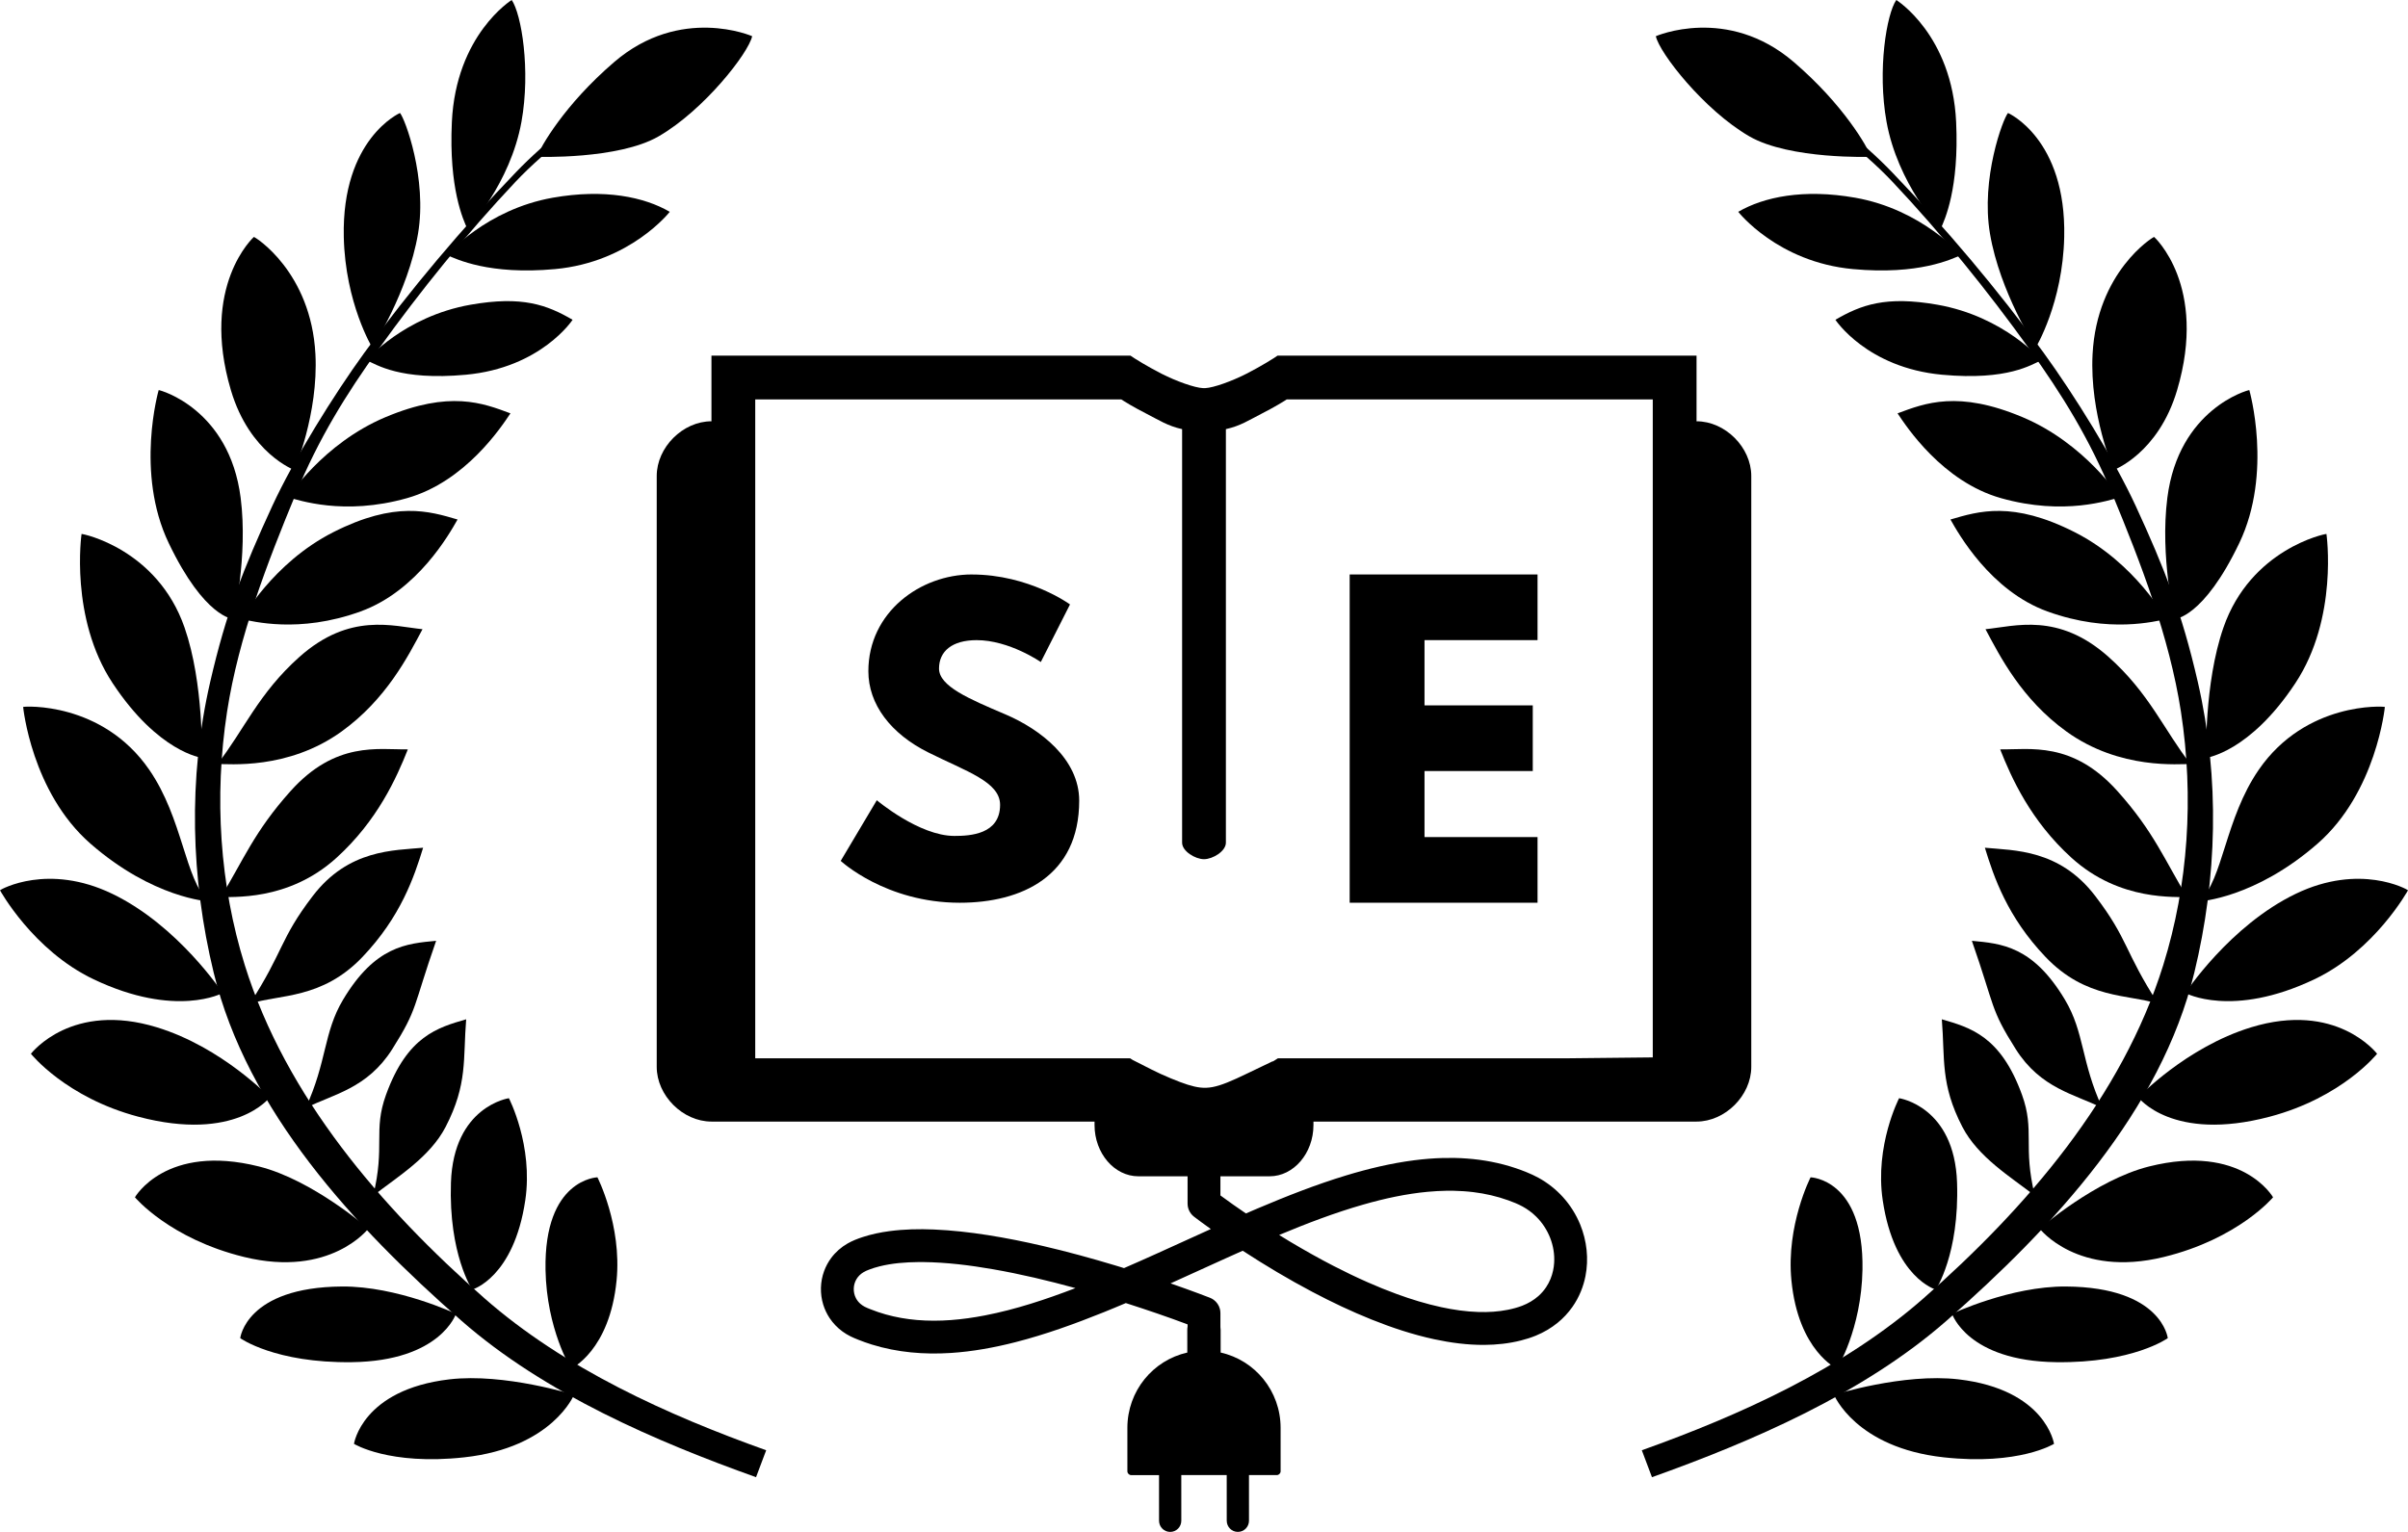
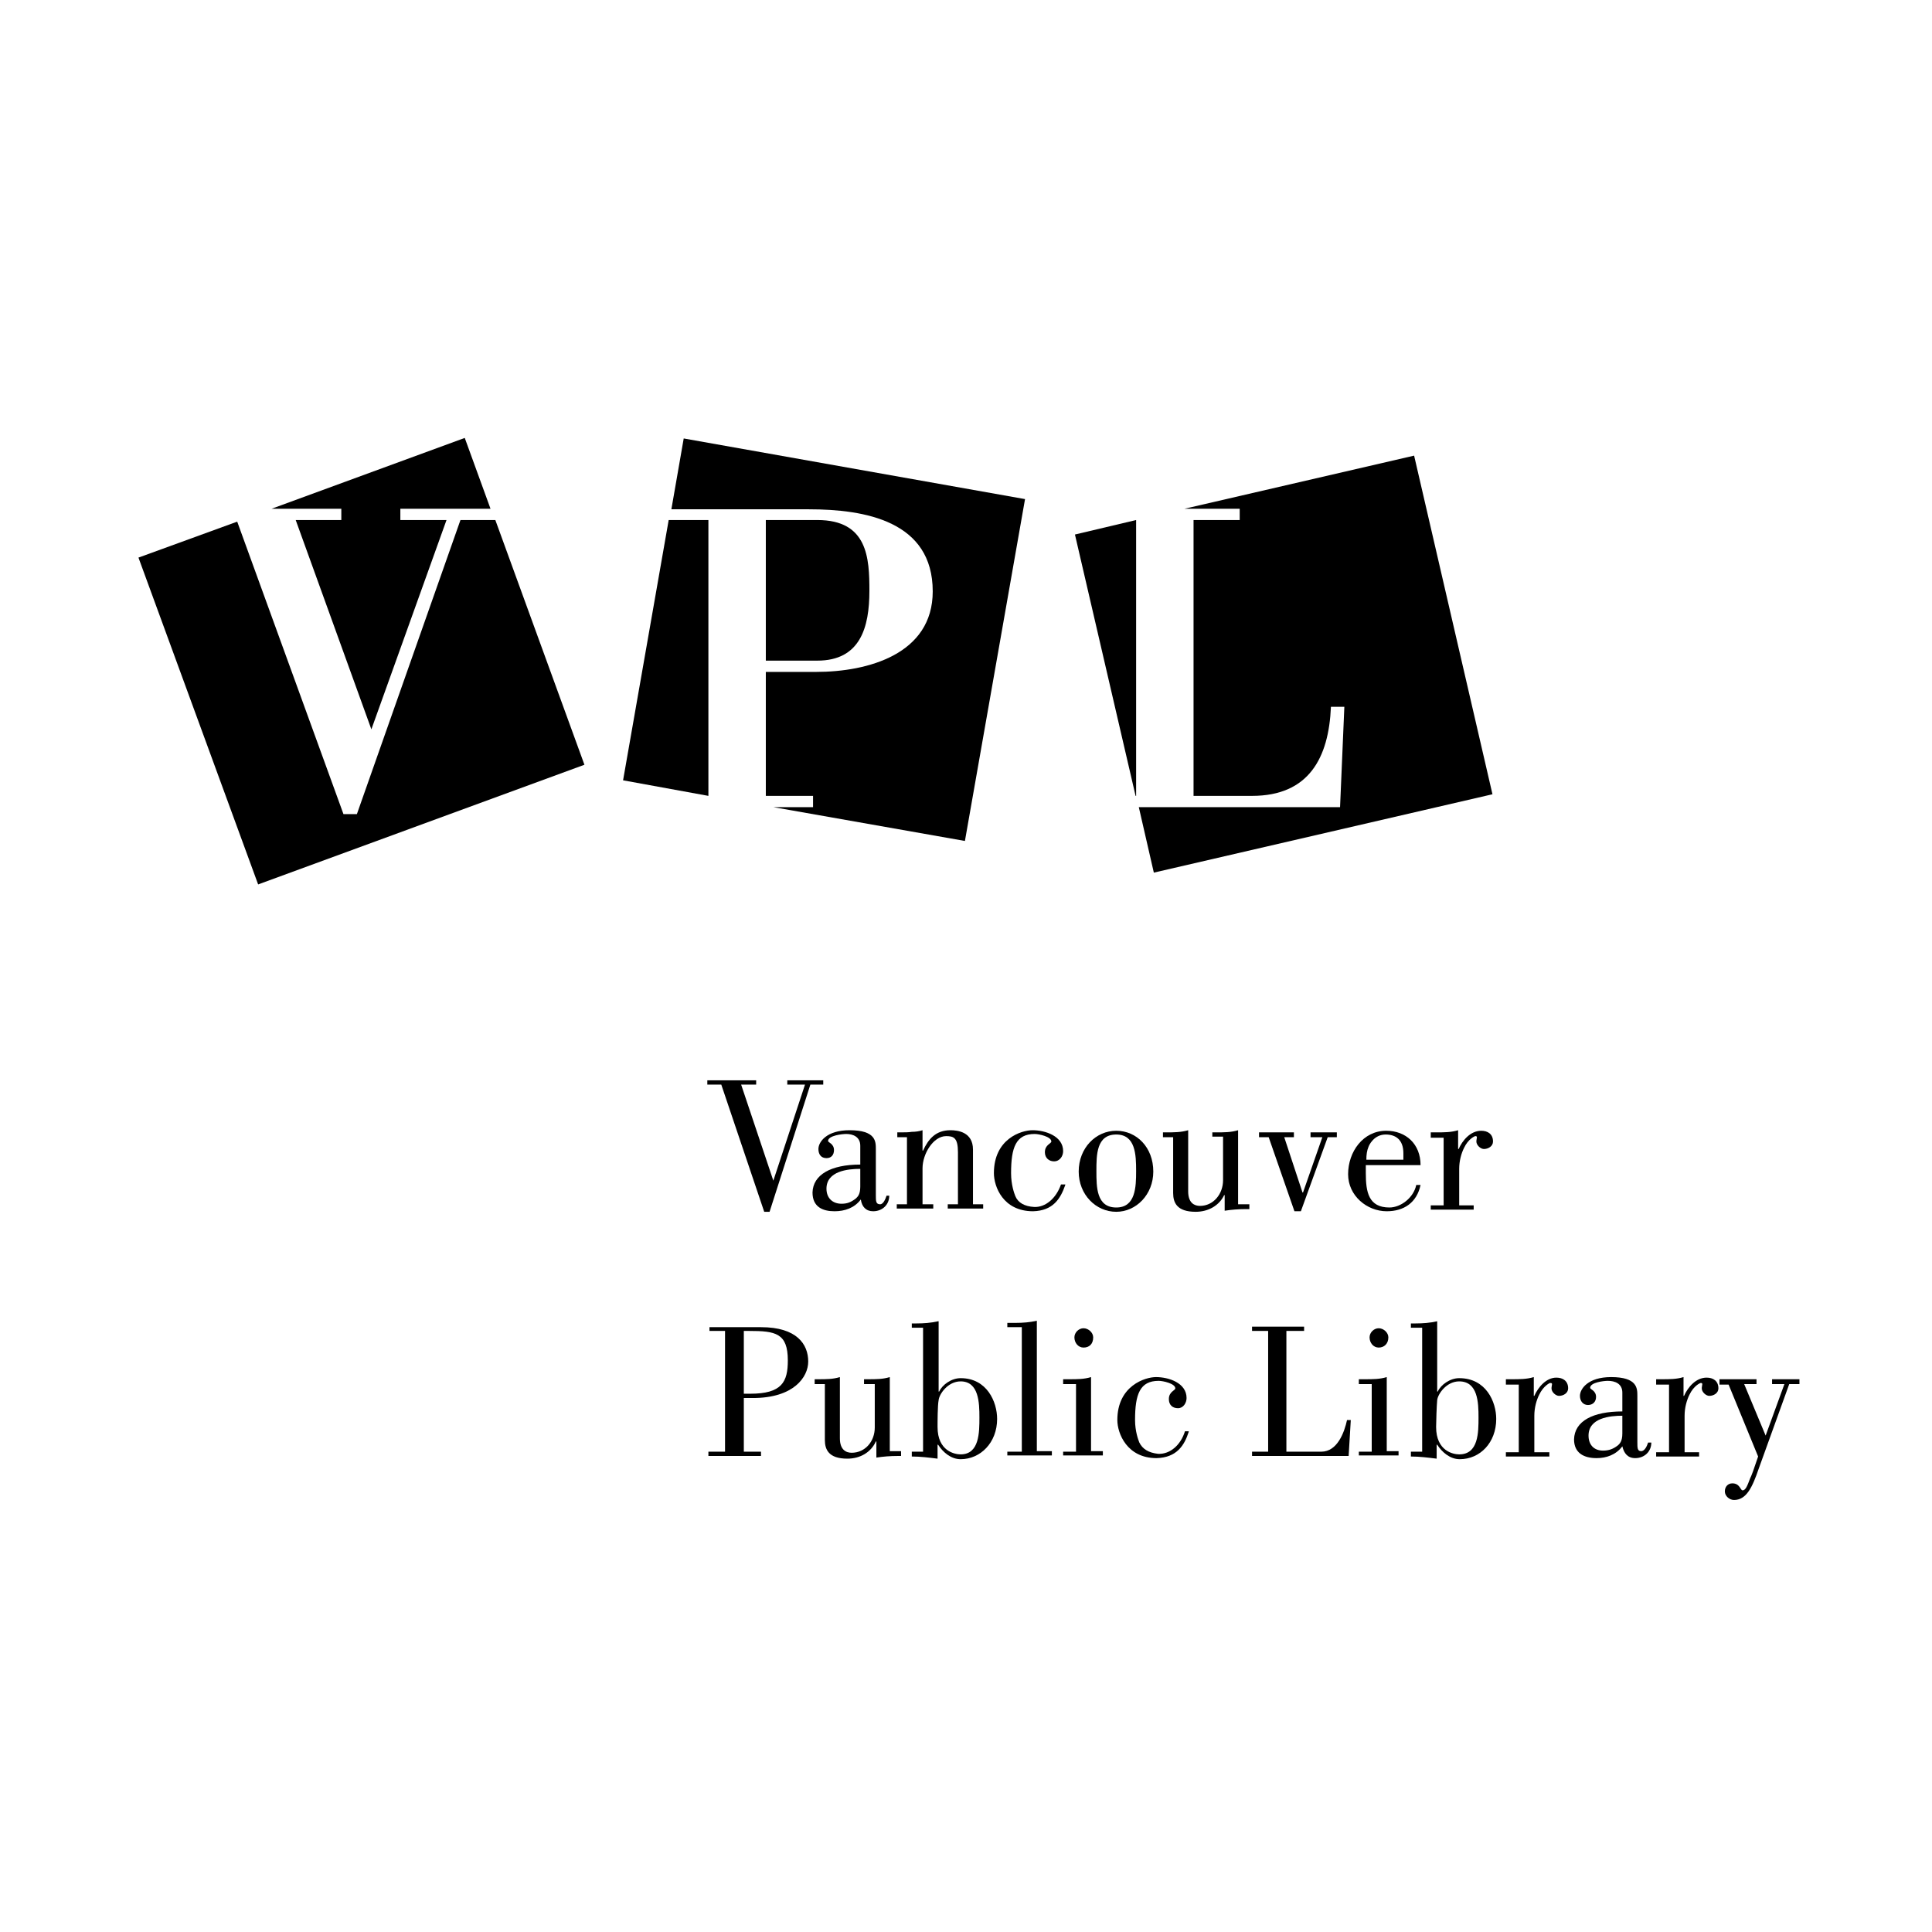
- <svg xmlns="http://www.w3.org/2000/svg" height="140" version="1.1" width="220">
-   <g>
-     <path d="m 167.558,127.47 c 0,0 6.342,-2.004 11.375,-1.413 7.99,0.937 8.727,5.894 8.727,5.894 0,0 -3.205,1.989 -10.081,1.233 -8.054,-0.885 -10.021,-5.713 -10.021,-5.713 Z" />
-     <path d="m 178.343,120.068 c 0,0 5.345,-2.533 10.412,-2.496 8.773,0.065 9.298,4.721 9.298,4.721 0,0 -3.175,2.289 -10.201,2.195 -8.102,-0.109 -9.509,-4.42 -9.509,-4.42 Z" />
-     <path d="m 186.347,112.283 c 0,0 5.082,-4.451 9.997,-5.681 8.51,-2.131 11.328,2.817 11.328,2.817 0,0 -3.163,3.792 -9.989,5.458 -7.871,1.921 -11.336,-2.594 -11.336,-2.594 Z" />
-     <path d="m 195.362,100.292 c 0,0 4.346,-4.578 10.295,-6.404 7.764,-2.384 11.413,2.296 11.52,2.413 0,0 -3.181,4.001 -9.819,5.755 -8.903,2.353 -11.996,-1.764 -11.996,-1.764 Z" />
-     <path d="m 199.66,90.749 c 0,0 4.048,-6.159 10.085,-9.066 5.865,-2.825 10.149,-0.419 10.256,-0.324 0,0 -3.013,5.501 -8.555,8.138 -7.53,3.582 -11.786,1.253 -11.786,1.253 Z" />
-     <path d="m 200.957,82.375 c 2.16,-2.031 2.321,-7.55 5.409,-12.03 4.308,-6.249 11.413,-5.796 11.52,-5.737 0,0 -0.761,7.785 -6.148,12.491 -5.725,5.001 -10.781,5.277 -10.781,5.277 Z" />
-     <path d="m 201.564,69.252 c 0,0 -0.21,-6.767 1.576,-11.905 2.491,-7.168 9.292,-8.576 9.41,-8.547 0,0 1.103,7.665 -2.839,13.632 -4.189,6.341 -8.147,6.821 -8.147,6.821 Z" />
-     <path d="m 198.682,56.571 c 0,0 -1.356,-5.681 -0.669,-11.077 1.036,-8.133 7.369,-9.854 7.49,-9.843 0,0 2.171,7.533 -0.918,13.982 -3.282,6.854 -5.903,6.938 -5.903,6.938 Z" />
-     <path d="m 193.104,42.954 c 0,0 -2.206,-5.139 -1.923,-10.571 0.392,-7.539 5.505,-10.724 5.626,-10.728 0,0 4.929,4.441 2.098,14.001 -1.717,5.799 -5.801,7.298 -5.801,7.298 Z" />
-     <path d="m 185.993,31.76 c 0,0 -3.278,-5.045 -4.185,-10.409 -0.851,-5.035 1.193,-10.521 1.649,-11.025 0,0 5.333,2.342 5.134,11.332 -0.134,6.046 -2.599,10.103 -2.599,10.103 Z" />
-     <path d="m 177.281,20.957 c 0,0 -3.908,-4.159 -4.926,-9.845 -0.844,-4.713 0.006,-9.834 0.895,-11.112 0,0 5.098,3.165 5.468,11.169 0.28,6.041 -1.032,8.916 -1.437,9.788 Z" />
-     <path d="m 179.168,23.311 c 0,0 -3.563,-4.168 -9.684,-5.245 -4.719,-0.83 -8.346,-0.064 -10.675,1.292 0,0 3.593,4.6 10.48,5.234 6.026,0.555 8.995,-0.907 9.88,-1.282 Z" />
-     <path d="m 186.515,32.922 c 0,0 -3.392,-3.998 -9.514,-5.075 -4.719,-0.83 -6.985,0.022 -9.314,1.378 0,0 2.87,4.388 9.756,5.022 6.026,0.555 8.186,-0.949 9.071,-1.324 Z" />
-     <path d="m 193.677,45.458 c 0,0 -3.169,-4.927 -8.899,-7.336 -5.872,-2.468 -8.887,-1.289 -11.413,-0.347 0.805,1.207 4.101,6.239 9.445,7.749 5.823,1.646 9.931,0.153 10.867,-0.067 Z" />
-     <path d="m 197.907,56.592 c 0,0 -2.808,-5.141 -8.351,-7.953 -5.68,-2.881 -8.772,-1.921 -11.359,-1.162 0.717,1.262 3.644,6.516 8.866,8.405 5.691,2.058 9.894,0.863 10.844,0.71 Z" />
-     <path d="m 200.131,69.825 c -2.43,-3.113 -3.751,-6.461 -7.49,-9.792 -4.606,-4.104 -8.559,-2.796 -11.242,-2.531 1.321,2.479 3.303,6.399 7.401,9.354 4.908,3.538 10.37,2.942 11.331,2.969 Z" />
-     <path d="m 199.845,82.016 c -2.066,-3.365 -3.047,-5.989 -6.389,-9.717 -4.118,-4.593 -8.022,-3.778 -10.717,-3.814 1.035,2.611 2.779,6.516 6.52,9.91 4.481,4.065 9.635,3.488 10.587,3.622 Z" />
-     <path d="m 197.182,91.738 c -3.109,-4.796 -2.716,-5.881 -5.759,-9.858 -3.268,-4.271 -7.395,-4.153 -10.079,-4.406 0.822,2.685 2.05,6.318 5.534,9.975 3.715,3.9 7.579,3.398 10.304,4.289 Z" />
-     <path d="m 192.076,101.263 c -1.96,-4.243 -1.621,-6.893 -3.418,-9.9 -2.939,-4.919 -5.821,-5.132 -8.504,-5.384 2.141,6.129 1.645,6.157 4.002,9.89 2.293,3.632 5.409,4.121 7.921,5.395 Z" />
-     <path d="m 185.909,109.274 c -1.117,-4.538 0.017,-5.927 -1.175,-9.221 -1.95,-5.388 -4.738,-6.144 -7.325,-6.901 0.297,3.617 -0.152,5.912 1.877,9.832 1.433,2.768 4.398,4.563 6.623,6.29 Z" />
-     <path d="m 173.506,100.364 c 0,0 -2.24,4.322 -1.496,9.33 1.054,7.097 4.849,8.16 4.849,8.16 0,0 2.162,-3.226 1.942,-9.77 -0.235,-6.991 -5.295,-7.72 -5.295,-7.72 Z" />
-     <path d="m 165.418,107.593 c 0,0 -2.242,4.376 -1.751,9.415 0.629,6.459 4.168,8.075 4.168,8.075 0,0 2.23,-3.606 2.325,-9.047 0.145,-8.309 -4.742,-8.443 -4.742,-8.443 Z" />
-     <path d="m 163.631,8.252 c 3.08,2.067 6.484,4.627 9.228,7.483 4.868,5.066 9.696,10.778 13.845,16.492 2.803,3.861 6.44,9.719 8.427,14.028 2.644,5.735 4.21,9.752 5.662,16.053 2.044,8.876 1.763,17.986 -0.314,26.574 -3.055,12.635 -12.832,23.206 -22.603,31.787 -7.643,6.713 -17.92,11.104 -26.949,14.33 L 150,132.538 c 8.948,-3.196 18.43,-7.463 25.756,-13.904 9.423,-8.285 18.125,-18.39 21.882,-30.433 2.286,-7.33 2.817,-15.373 1.617,-23.161 -1.051,-6.823 -3.693,-13.66 -6.268,-19.877 -2.116,-5.111 -4.584,-9.092 -7.593,-13.285 -3.816,-5.317 -8.009,-10.502 -12.467,-15.236 -2.885,-3.065 -6.744,-5.831 -9.844,-7.911 Z" />
-     <path d="m 170.962,14.332 c 0,0 -7.448,0.269 -11.15,-1.879 -4.144,-2.404 -8.21,-7.622 -8.531,-9.145 0,0 6.524,-2.858 12.606,2.363 4.591,3.941 6.717,7.769 7.075,8.661 Z" />
-   </g>
-   <g>
-     <path d="m 52.442,127.47 c 0,0 -6.342,-2.004 -11.375,-1.413 -7.99,0.937 -8.727,5.894 -8.727,5.894 0,0 3.205,1.989 10.081,1.233 8.054,-0.885 10.021,-5.713 10.021,-5.713 Z" />
-     <path d="m 41.657,120.068 c 0,0 -5.345,-2.533 -10.412,-2.496 -8.773,0.065 -9.298,4.721 -9.298,4.721 0,0 3.175,2.289 10.201,2.195 8.102,-0.109 9.509,-4.42 9.509,-4.42 Z" />
-     <path d="m 33.653,112.283 c 0,0 -5.082,-4.451 -9.997,-5.681 -8.51,-2.131 -11.328,2.817 -11.328,2.817 0,0 3.163,3.792 9.989,5.458 7.871,1.921 11.336,-2.594 11.336,-2.594 Z" />
-     <path d="m 24.638,100.292 c 0,0 -4.346,-4.578 -10.295,-6.404 -7.764,-2.384 -11.413,2.296 -11.52,2.413 0,0 3.181,4.001 9.819,5.755 8.903,2.353 11.996,-1.764 11.996,-1.764 Z" />
-     <path d="m 20.34,90.749 c 0,0 -4.048,-6.159 -10.085,-9.066 C 4.391,78.858 0.107,81.264 -3.805093e-6,81.359 c 0,0 3.013,5.501 8.555,8.138 7.53,3.582 11.786,1.253 11.786,1.253 Z" />
-     <path d="M 19.043,82.375 C 16.883,80.344 16.722,74.825 13.634,70.345 9.326,64.096 2.221,64.549 2.114,64.607 c 0,0 0.761,7.785 6.148,12.491 5.725,5.001 10.781,5.277 10.781,5.277 Z" />
-     <path d="m 18.436,69.252 c 0,0 0.21,-6.767 -1.576,-11.905 -2.491,-7.168 -9.292,-8.576 -9.41,-8.547 0,0 -1.103,7.665 2.839,13.632 4.189,6.341 8.147,6.821 8.147,6.821 Z" />
-     <path d="m 21.318,56.571 c 0,0 1.356,-5.681 0.669,-11.077 -1.036,-8.133 -7.369,-9.854 -7.49,-9.843 0,0 -2.171,7.533 0.918,13.982 3.282,6.854 5.903,6.938 5.903,6.938 Z" />
-     <path d="m 26.896,42.954 c 0,0 2.206,-5.139 1.923,-10.571 -0.392,-7.539 -5.505,-10.724 -5.626,-10.728 0,0 -4.929,4.441 -2.098,14.001 1.717,5.799 5.801,7.298 5.801,7.298 Z" />
-     <path d="m 34.007,31.76 c 0,0 3.278,-5.045 4.185,-10.409 0.851,-5.035 -1.193,-10.521 -1.649,-11.025 0,0 -5.333,2.342 -5.134,11.332 0.134,6.046 2.599,10.103 2.599,10.103 Z" />
-     <path d="m 42.719,20.957 c 0,0 3.908,-4.159 4.926,-9.845 C 48.489,6.399 47.64,1.278 46.75,-5.05259e-6 c 0,0 -5.098,3.165 -5.468,11.169 -0.28,6.041 1.032,8.916 1.437,9.788 Z" />
-     <path d="m 40.832,23.311 c 0,0 3.563,-4.168 9.684,-5.245 4.719,-0.83 8.346,-0.064 10.675,1.292 0,0 -3.593,4.6 -10.48,5.234 -6.026,0.555 -8.995,-0.907 -9.88,-1.282 Z" />
-     <path d="m 33.485,32.922 c 0,0 3.392,-3.998 9.514,-5.075 4.719,-0.83 6.985,0.022 9.314,1.378 0,0 -2.87,4.388 -9.756,5.022 -6.026,0.555 -8.186,-0.949 -9.071,-1.324 Z" />
-     <path d="m 26.323,45.458 c 0,0 3.169,-4.927 8.899,-7.336 5.872,-2.468 8.887,-1.289 11.413,-0.347 -0.805,1.207 -4.101,6.239 -9.445,7.749 -5.823,1.646 -9.931,0.153 -10.867,-0.067 Z" />
-     <path d="m 22.093,56.592 c 0,0 2.808,-5.141 8.351,-7.953 5.68,-2.881 8.772,-1.921 11.359,-1.162 -0.717,1.262 -3.644,6.516 -8.866,8.405 -5.691,2.058 -9.894,0.863 -10.844,0.71 Z" />
-     <path d="m 19.869,69.825 c 2.43,-3.113 3.751,-6.461 7.49,-9.792 4.606,-4.104 8.559,-2.796 11.242,-2.531 -1.321,2.479 -3.303,6.399 -7.401,9.354 -4.908,3.538 -10.37,2.942 -11.331,2.969 Z" />
-     <path d="m 20.155,82.016 c 2.066,-3.365 3.047,-5.989 6.389,-9.717 4.118,-4.593 8.022,-3.778 10.717,-3.814 -1.035,2.611 -2.779,6.516 -6.52,9.91 -4.481,4.065 -9.635,3.488 -10.587,3.622 Z" />
-     <path d="m 22.818,91.738 c 3.109,-4.796 2.716,-5.881 5.759,-9.858 3.268,-4.271 7.395,-4.153 10.079,-4.406 -0.822,2.685 -2.05,6.318 -5.534,9.975 -3.715,3.9 -7.579,3.398 -10.304,4.289 Z" />
-     <path d="m 27.924,101.263 c 1.96,-4.243 1.621,-6.893 3.418,-9.9 2.939,-4.919 5.821,-5.132 8.504,-5.384 -2.141,6.129 -1.645,6.157 -4.002,9.89 -2.293,3.632 -5.409,4.121 -7.921,5.395 Z" />
-     <path d="m 34.091,109.274 c 1.117,-4.538 -0.017,-5.927 1.175,-9.221 1.95,-5.388 4.738,-6.144 7.325,-6.901 -0.297,3.617 0.152,5.912 -1.877,9.832 -1.433,2.768 -4.398,4.563 -6.623,6.29 Z" />
-     <path d="m 46.494,100.364 c 0,0 2.24,4.322 1.496,9.33 -1.054,7.097 -4.849,8.16 -4.849,8.16 0,0 -2.162,-3.226 -1.942,-9.77 0.235,-6.991 5.295,-7.72 5.295,-7.72 Z" />
-     <path d="m 54.582,107.593 c 0,0 2.242,4.376 1.751,9.415 -0.629,6.459 -4.168,8.075 -4.168,8.075 0,0 -2.23,-3.606 -2.325,-9.047 -0.145,-8.309 4.742,-8.443 4.742,-8.443 Z" />
-     <path d="m 56.369,8.252 c -3.08,2.067 -6.484,4.627 -9.228,7.483 -4.868,5.066 -9.696,10.778 -13.845,16.492 -2.803,3.861 -6.44,9.719 -8.427,14.028 -2.644,5.735 -4.21,9.752 -5.662,16.053 -2.044,8.876 -1.763,17.986 0.314,26.574 3.055,12.635 12.832,23.206 22.603,31.787 7.643,6.713 17.92,11.104 26.949,14.33 l 0.927,-2.462 C 61.052,129.342 51.57,125.075 44.244,118.634 34.822,110.348 26.119,100.244 22.363,88.2 20.077,80.87 19.546,72.827 20.746,65.039 c 1.051,-6.823 3.693,-13.66 6.268,-19.877 2.116,-5.111 4.584,-9.092 7.593,-13.285 3.816,-5.317 8.009,-10.502 12.467,-15.236 2.885,-3.065 6.744,-5.831 9.844,-7.911 Z" />
-     <path d="m 49.038,14.332 c 0,0 7.448,0.269 11.15,-1.879 4.144,-2.404 8.21,-7.622 8.531,-9.145 0,0 -6.524,-2.858 -12.606,2.363 -4.591,3.941 -6.717,7.769 -7.075,8.661 Z" />
-   </g>
-   <path d="M103.281,32.5L103.656,32.75C103.656,32.75 104.735,33.446 106.125,34.156C107.482,34.848 109.157,35.439 109.906,35.469C109.917,35.469 109.958,35.468 109.969,35.469C110.01,35.467 110.052,35.467 110.094,35.469C110.099,35.468 110.119,35.469 110.125,35.469C110.883,35.431 112.528,34.843 113.875,34.156C115.265,33.446 116.344,32.75 116.344,32.75L116.719,32.5L155,32.5L155,38.5C157.618,38.5 160,40.882 160,43.5L160,97.5C160,100.118 157.618,102.5 155,102.5L120,102.5L120,102.822C120,105.388 118.194,107.5 116,107.5L111.5,107.5L111.5,109.25C112.265,109.816 113.045,110.361 113.831,110.896C114.182,110.743 114.534,110.593 114.887,110.442C117.541,109.318 120.226,108.257 122.986,107.42C125.014,106.805 127.085,106.309 129.189,106.037C130.077,105.923 130.971,105.849 131.867,105.827C132.588,105.809 133.309,105.823 134.028,105.877C135.536,105.988 137.032,106.272 138.466,106.753C138.809,106.868 139.148,106.994 139.483,107.131C139.851,107.282 140.212,107.446 140.561,107.638C141.392,108.096 142.148,108.69 142.786,109.393C143.458,110.134 143.998,110.993 144.375,111.92C144.977,113.399 145.161,115.051 144.852,116.621C144.758,117.097 144.619,117.565 144.435,118.015C144.23,118.518 143.968,118.999 143.655,119.444C143.272,119.989 142.812,120.479 142.295,120.899C141.701,121.38 141.035,121.767 140.329,122.058C139.882,122.242 139.419,122.387 138.95,122.506C137.859,122.781 136.732,122.902 135.608,122.909C134.068,122.917 132.531,122.715 131.027,122.39C129.073,121.967 127.166,121.335 125.312,120.592C123.46,119.85 121.655,118.991 119.891,118.06C117.714,116.91 115.599,115.646 113.536,114.303C113.037,114.525 112.539,114.748 112.042,114.972C110.347,115.738 108.656,116.513 106.961,117.279L106.944,117.286C107.412,117.449 107.88,117.615 108.347,117.782C108.741,117.925 109.135,118.069 109.528,118.215C109.846,118.334 110.163,118.454 110.479,118.577L110.547,118.603C110.707,118.679 110.752,118.69 110.895,118.796C111.163,118.996 111.359,119.283 111.447,119.606C111.494,119.777 111.488,119.824 111.5,120L111.5,121.287C111.513,121.367 111.52,121.45 111.52,121.535L111.521,123.608C114.658,124.306 116.998,127.118 116.999,130.491L117,134.462C117,134.642 116.838,134.805 116.66,134.805L114.109,134.805L114.11,138.974C114.11,139.541 113.657,139.998 113.094,139.998L113.093,139.998C112.53,139.999 112.077,139.542 112.077,138.974L112.075,134.806L107.925,134.807L107.927,138.975C107.927,139.543 107.473,140 106.91,140C106.347,140 105.893,139.543 105.893,138.976L105.892,134.808L103.341,134.808C103.163,134.809 103.001,134.645 103.001,134.465L103,130.494C102.999,127.121 105.338,124.309 108.474,123.609L108.473,121.535C108.473,121.435 108.482,121.337 108.5,121.242L108.5,121.034C106.671,120.346 104.82,119.719 102.961,119.12L102.855,119.087C102.525,119.226 102.195,119.365 101.864,119.503C101.526,119.643 101.187,119.782 100.847,119.921C98.212,120.979 95.538,121.952 92.784,122.657C90.847,123.152 88.869,123.516 86.872,123.646C84.442,123.804 81.978,123.602 79.646,122.874C79.225,122.743 78.809,122.595 78.399,122.431C78.16,122.335 77.921,122.237 77.691,122.121C77.439,121.995 77.197,121.848 76.969,121.682C76.51,121.347 76.11,120.932 75.796,120.459C75.542,120.077 75.345,119.659 75.21,119.221C74.906,118.227 74.934,117.141 75.292,116.164C75.45,115.731 75.671,115.322 75.947,114.953C76.347,114.418 76.86,113.971 77.439,113.64C77.875,113.391 78.348,113.208 78.823,113.052C79.613,112.793 80.432,112.623 81.256,112.513C82.602,112.333 83.969,112.305 85.325,112.363C86.97,112.434 88.608,112.618 90.234,112.873C91.926,113.138 93.605,113.478 95.272,113.865C97.506,114.384 99.717,114.991 101.912,115.652L102.203,115.74L102.692,115.891C103.201,115.671 103.707,115.446 104.214,115.222C104.719,114.997 105.223,114.771 105.728,114.544C107.253,113.855 108.775,113.159 110.299,112.468L110.625,112.321C110.329,112.109 110.034,111.895 109.74,111.68C109.54,111.532 109.341,111.384 109.143,111.233L109.086,111.19C109.037,111.147 108.985,111.107 108.939,111.06C108.754,110.875 108.619,110.641 108.551,110.388C108.506,110.219 108.511,110.173 108.5,110L108.5,107.5L104,107.5C101.806,107.5 100,105.388 100,102.822L100,102.5L65,102.5C62.382,102.5 60,100.118 60,97.5L60,43.5C60,40.882 62.382,38.5 65,38.5L65,32.5L103.281,32.5ZM83.942,115.338C82.734,115.351 81.515,115.438 80.34,115.735C80.022,115.815 79.708,115.912 79.402,116.03C79.216,116.102 79.032,116.178 78.862,116.284C78.61,116.44 78.395,116.653 78.244,116.909C77.937,117.431 77.92,118.097 78.198,118.634C78.298,118.829 78.436,119.003 78.6,119.148C78.721,119.255 78.856,119.346 78.999,119.421C79.165,119.508 79.342,119.577 79.516,119.646C79.974,119.83 80.442,119.989 80.918,120.123C81.846,120.384 82.8,120.549 83.76,120.632C85.839,120.811 87.937,120.61 89.981,120.215C92.812,119.668 95.559,118.751 98.247,117.722L98.256,117.719C95.773,117.037 93.264,116.438 90.727,115.996C88.622,115.629 86.492,115.365 84.354,115.339C84.217,115.338 84.079,115.338 83.942,115.338ZM132.153,108.822C131.583,108.833 131.014,108.863 130.445,108.916C128.452,109.102 126.486,109.532 124.563,110.082C121.938,110.834 119.381,111.811 116.864,112.864C117.214,113.081 117.566,113.295 117.919,113.507C119.206,114.273 120.511,115.008 121.842,115.695C122.87,116.225 123.912,116.727 124.97,117.193C125.835,117.575 126.712,117.932 127.6,118.257C128.926,118.742 130.281,119.159 131.662,119.458C132.784,119.701 133.927,119.867 135.076,119.902C135.976,119.93 136.882,119.876 137.766,119.699C138.213,119.609 138.657,119.491 139.082,119.326C139.615,119.118 140.117,118.828 140.546,118.449C140.814,118.212 141.051,117.942 141.25,117.646C141.412,117.406 141.548,117.148 141.658,116.88C141.757,116.637 141.835,116.384 141.89,116.127C141.941,115.895 141.974,115.658 141.989,115.42C142.092,113.859 141.465,112.289 140.356,111.193C139.987,110.828 139.567,110.516 139.113,110.266C138.693,110.034 138.242,109.856 137.791,109.694C136.764,109.325 135.695,109.081 134.612,108.948C134.004,108.873 133.393,108.836 132.78,108.822C132.571,108.82 132.362,108.82 132.153,108.822ZM151,96.635L151,36.5L117.563,36.5C117.258,36.695 116.552,37.148 115.25,37.812C114.123,38.387 113.33,38.924 112,39.218L112,77C112.011,77.792 110.793,78.521 110,78.521C109.207,78.521 107.989,77.792 108,77L108,39.218C106.67,38.924 105.877,38.387 104.75,37.812C103.448,37.148 102.742,36.695 102.438,36.5L69,36.5L69,96.719L103.25,96.719L103.486,96.869L105.219,97.75C106.233,98.268 107.722,98.883 108.5,99.125C110.235,99.665 111.034,99.515 113.969,98.094L116.25,97L116.301,96.999C116.369,96.959 116.406,96.937 116.406,96.937L116.75,96.719L143.047,96.719L151,96.635Z" />
-   <path d="m 88.774,52.5 c -4.667,0 -9.439,3.439 -9.439,8.842 0,3.018 2.035,5.719 5.509,7.439 3.439,1.719 6.526,2.667 6.526,4.772 0,2.702 -2.737,2.842 -4.175,2.842 -3.228,0 -7.088,-3.263 -7.088,-3.263 l -3.298,5.544 c 0,0 4.105,3.825 10.877,3.825 5.649,0 10.912,-2.421 10.912,-9.333 0,-3.789 -3.544,-6.526 -6.772,-7.895 -3.298,-1.404 -6.035,-2.561 -6.035,-4.175 0,-1.579 1.193,-2.596 3.439,-2.596 2.982,0 5.86,2 5.86,2 l 2.667,-5.263 c 0,0 -3.719,-2.737 -8.982,-2.737 Z" />
-   <path d="m 140.473,52.5 -17.164,0 0,30 17.164,0 0,-6 -10.327,0 0,-6.036 9.891,0 0,-6 -9.891,0 0,-5.964 10.327,0 0,-6 Z" />
+ <svg xmlns="http://www.w3.org/2000/svg" height="360" version="1.1" width="360">
+   <path d="m 63.7,96.9 h -8.6 l 14.1,39 14,-39 h -8.6 v -2.1 h 16.8 l -4.8,-13.2 -36,13.2 h 13 v 2.1 z" />
+   <polygon points="66.5,151.7 64,151.7 44.2,97.2 25.8,103.9 48.1,164.8 108.9,142.5 92.3,96.9 85.8,96.9 " />
+   <polygon points="132,148.3 132,96.9 124.6,96.9 116.1,145.4 " />
+   <path d="m 191,93 -63.6,-11.3 -2.3,13.2 h 25.6 c 10.5,0 23.1,2.2 23.1,15.3 0,11.7 -12.1,15 -21.7,15 h -9.4 v 23.1 h 8.8 v 2.1 h -7.4 l 35.7,6.3 L 191,93 Z" />
+   <path d="m 142.7,96.9 h 9.6 c 9.4,0 9.7,7.1 9.7,13.2 0,6.8 -1.7,13 -9.7,13 h -9.6 V 96.9 Z" />
+   <polygon points="211.6,148.3 211.7,148.3 211.7,96.9 200.3,99.6 " />
+   <path d="M 278.1,148 263.5,84.9 220.7,94.8 H 231 v 2.1 h -8.6 v 51.4 h 10.9 c 10.6,0 14.3,-7.1 14.7,-16.6 h 2.5 l -0.8,18.7 h -37.5 l 2.8,12.2 63.1,-14.6 z" />
+   <polygon points="140.9,202.1 138.1,202.1 144.1,220 144.1,220 150,202.1 146.7,202.1 146.7,201.3 153.4,201.3 153.4,202.1 151,202.1 143.4,225.8 142.4,225.8 134.4,202.1 131.8,202.1 131.8,201.3 140.9,201.3 " />
+   <path d="m 160.3,221.1 c 0,1.5 -0.5,1.9 -0.8,2.2 -0.9,0.7 -1.6,1 -2.7,1 -1.7,0 -2.8,-1.1 -2.8,-2.8 0,-3.3 4,-3.7 6.3,-3.7 v 3.3 z m 4.9,1.7 c -0.2,0.6 -0.6,1.6 -1.2,1.6 -0.8,0 -0.8,-0.6 -0.8,-1.7 v -8.6 c 0,-1.4 0,-3.5 -4.9,-3.5 -4.3,0 -5.8,2.2 -5.8,3.5 0,1 0.5,1.7 1.5,1.7 0.9,0 1.4,-0.6 1.4,-1.5 0,-1.2 -1.1,-1.4 -1.1,-1.7 0,-1 2.6,-1.3 3.4,-1.3 1.2,0 2.6,0.5 2.6,2.2 v 3.5 c -5.5,0 -8.8,1.9 -8.9,5.2 0,2.7 1.9,3.5 4.1,3.5 1.9,0 3.7,-0.6 4.9,-2.2 0.2,1.4 1,2.2 2.3,2.2 1.7,0 3,-1.2 3,-2.9 h -0.5 z" />
+   <path d="m 169.1,211.9 h -1.9 V 211 h 0.7 c 0.7,0 1.4,0 2,-0.1 0.7,0 1.4,-0.1 2,-0.3 v 3.8 h 0.1 c 1,-2.2 2.4,-3.8 5.1,-3.8 1.3,0 4.2,0.3 4.2,3.6 v 10.2 h 1.9 v 0.8 h -6.6 v -0.8 h 1.9 v -9.7 c 0,-2.7 -0.8,-3 -2.2,-3 -2.4,0 -4.4,3.3 -4.4,6 v 6.7 h 2 v 0.8 h -6.8 v -0.8 h 1.9 v -12.5 z" />
+   <path d="m 198.5,220.8 c -0.9,2.6 -2.3,4.8 -6,4.9 -5.6,0 -7.3,-4.6 -7.3,-7.1 0,-6.4 5.1,-8 7.2,-8 2.4,0 5.7,1.1 5.7,3.9 0,0.9 -0.6,1.9 -1.7,1.9 -0.9,0 -1.7,-0.6 -1.7,-1.7 0,-1.4 1.2,-1.6 1.2,-2 0,-0.9 -2.3,-1.4 -3.1,-1.4 -3.5,0 -4.4,2.5 -4.4,7.3 0,2.2 0.6,3.8 0.8,4.3 0.5,1.2 1.7,1.9 3.5,2 2.1,0.1 4.1,-1.6 5,-4.2 h 0.8 z" />
+   <path d="m 208,211.4 c 3.6,0 3.7,3.8 3.7,6.8 0,3 -0.1,6.8 -3.7,6.8 -3.7,0 -3.7,-3.8 -3.7,-6.8 0,-3 0,-6.8 3.7,-6.8 z m 0,-0.7 c -3.8,0 -7,3.2 -7,7.6 0,4.3 3.2,7.5 7,7.5 3.7,0 6.9,-3.2 6.9,-7.5 0,-4.5 -3.1,-7.6 -6.9,-7.6 z" />
+   <path d="m 232.9,225.3 h -0.8 c -1.3,0 -2.6,0.1 -3.9,0.3 v -2.9 h -0.1 c -0.9,1.9 -2.9,3.1 -5.3,3.1 -3.5,0 -4.2,-1.7 -4.2,-3.5 v -10.4 h -1.9 V 211 h 0.7 c 1.3,0 2.7,0 4,-0.4 V 222 c 0,2.2 1.2,2.7 2.2,2.7 2.5,0 4.3,-2.2 4.3,-4.8 v -8.1 h -2 V 211 h 0.8 c 1.4,0 2.7,0 4,-0.4 v 13.8 h 2.1 v 0.9 z" />
+   <polygon points="241.1,211 241.1,211.9 239.3,211.9 242.7,222.2 242.8,222.2 246.4,211.9 244.2,211.9 244.2,211 249.1,211 249.1,211.9 247.4,211.9 242.4,225.7 241.2,225.7 236.4,211.9 234.6,211.9 234.6,211 " />
+   <path d="m 254.6,216.1 c 0,-0.9 0.1,-1.7 0.4,-2.4 0.1,-0.3 1,-2.3 3.2,-2.3 1.8,0 3.3,0.9 3.3,3.5 v 1.2 h -6.9 z m 9.3,4.7 c -0.5,2.4 -2.9,4.2 -5,4.2 -3.9,0 -4.4,-2.9 -4.4,-6.4 v -1.5 h 10.2 c 0,-3.9 -2.7,-6.4 -6.4,-6.4 -4.3,0 -7.1,3.9 -7.1,8.1 0,4 3.5,6.9 7.2,6.9 3.2,0 5.6,-1.6 6.3,-4.9 h -0.8 z" />
+   <path d="m 271.8,214.1 v 0 c 0.7,-1.6 2.2,-3.4 4.2,-3.4 1.2,0 2.2,0.6 2.2,2 0,0.9 -0.9,1.4 -1.7,1.4 -0.6,0 -1.4,-0.7 -1.4,-1.4 0,-0.3 0.1,-0.6 0.1,-0.8 0,-0.2 -0.2,-0.2 -0.3,-0.2 -0.1,0 -1.3,0.5 -2.1,2.2 -0.5,1 -0.9,2.4 -0.9,3.9 v 6.8 h 2.7 v 0.8 h -8 v -0.8 H 269 V 212 h -2.4 v -1 h 1.1 c 1.4,0 2.7,0 4,-0.4 v 3.5 z" />
+   <path d="m 138.6,248 h 1 c 4.9,0 7.2,0.4 7.2,5.5 0,4 -1.1,6.2 -7,6.2 h -1.2 V 248 Z m -6.3,0 h 2.8 v 22.5 H 132 v 0.8 h 9.8 v -0.8 h -3.2 v -10 h 1.7 c 7.6,0 10.3,-3.9 10.3,-6.8 0,-3.2 -2.1,-6.4 -8.8,-6.4 h -9.6 v 0.7 z" />
+   <path d="m 168,271.3 h -0.8 c -1.3,0 -2.6,0.1 -3.9,0.3 v -3 h -0.1 c -0.9,2 -2.9,3.2 -5.3,3.2 -3.5,0 -4.2,-1.7 -4.2,-3.5 v -10.4 h -1.9 V 257 h 0.7 c 1.4,0 2.7,0 4,-0.4 V 268 c 0,2.2 1.2,2.7 2.2,2.7 2.5,0 4.3,-2.1 4.3,-4.7 v -8.1 h -2 V 257 h 0.8 c 1.4,0 2.7,0 4,-0.4 v 13.8 h 2.1 v 0.9 z" />
+   <path d="m 174.9,260.9 c 0.1,-1.1 1.7,-3.5 4.1,-3.5 3.4,0 3.5,4 3.5,6.7 0,2.8 0,6.9 -3.5,6.9 -1.1,0 -4.3,-0.6 -4.3,-5.1 0,-0.9 0,-4 0.2,-5 z m -0.1,-14.7 c -1.3,0.3 -2.7,0.4 -4,0.4 h -0.9 v 0.8 h 2.1 v 23.1 h -2.1 v 0.9 c 1.6,0 3.2,0.2 4.8,0.4 v -2.6 h 0.1 c 0.9,1.4 2.4,2.7 4.2,2.7 3.7,0 6.8,-3.1 6.8,-7.5 0,-3.2 -1.9,-7.6 -6.8,-7.6 -1.7,0 -3.4,1.2 -4,2.5 h -0.1 v -13.1 z" />
+   <path d="m 187.7,271.3 v -0.8 h 2.7 v -23.2 h -2.7 v -0.8 h 1.5 c 1.4,0 2.7,-0.1 4,-0.4 v 24.3 h 2.8 v 0.8 h -8.3 z" />
+   <path d="m 198.1,271.3 v -0.8 h 2.4 v -12.6 h -2.4 V 257 h 1.2 c 1.4,0 2.7,0 4,-0.4 v 13.8 h 2.2 v 0.8 h -7.4 z m 3.8,-23.8 c 0.9,0 1.8,0.8 1.8,1.7 0,1.2 -0.7,1.9 -1.8,1.9 -1,0 -1.7,-0.9 -1.7,-1.9 0,-0.9 0.8,-1.7 1.7,-1.7 z" />
+   <path d="m 221.5,266.8 c -0.8,2.5 -2.2,4.8 -6,4.9 -5.5,0 -7.3,-4.6 -7.3,-7.1 0,-6.4 5.2,-8 7.2,-8 2.4,0 5.7,1.1 5.7,3.9 0,0.9 -0.6,1.9 -1.6,1.9 -1,0 -1.7,-0.6 -1.7,-1.7 0,-1.4 1.2,-1.6 1.2,-2 0,-0.9 -2.3,-1.4 -3.1,-1.4 -3.5,0 -4.4,2.5 -4.4,7.3 0,2.1 0.6,3.7 0.8,4.2 0.6,1.2 1.7,1.9 3.5,2.1 2.2,0.1 4.2,-1.6 5,-4.2 h 0.7 z" />
+   <path d="m 233.3,271.3 v -0.8 h 3 V 248 h -3 v -0.8 h 9.7 v 0.8 h -3.3 v 22.5 h 6.5 c 3,0 4.3,-3.6 4.8,-5.9 h 0.7 l -0.4,6.7 h -18 z" />
+   <path d="m 253.2,271.3 v -0.8 h 2.4 v -12.6 h -2.4 V 257 h 1.2 c 1.4,0 2.7,0 4,-0.4 v 13.8 h 2.2 v 0.8 h -7.4 z m 3.7,-23.8 c 0.9,0 1.8,0.8 1.8,1.7 0,1.2 -0.8,1.9 -1.8,1.9 -1,0 -1.7,-0.9 -1.7,-1.9 0,-0.9 0.8,-1.7 1.7,-1.7 z" />
+   <path d="m 267.8,260.9 c 0.1,-1.1 1.7,-3.5 4.1,-3.5 3.5,0 3.6,4 3.6,6.7 0,2.8 0,6.9 -3.6,6.9 -1.1,0 -4.3,-0.6 -4.3,-5.1 0,-0.9 0.1,-4 0.2,-5 z m 0,-14.7 c -1.3,0.3 -2.7,0.4 -4,0.4 h -0.9 v 0.8 h 2.1 v 23.1 h -2.1 v 0.9 c 1.6,0 3.2,0.2 4.8,0.4 v -2.6 h 0.1 c 0.9,1.4 2.4,2.7 4.2,2.7 3.8,0 6.8,-3.1 6.8,-7.5 0,-3.2 -1.9,-7.6 -6.9,-7.6 -1.7,0 -3.4,1.2 -4,2.5 h -0.1 v -13.1 z" />
+   <path d="m 285.9,260.1 v 0 c 0.7,-1.6 2.2,-3.4 4.1,-3.4 1.2,0 2.2,0.6 2.2,2 0,0.9 -0.9,1.4 -1.7,1.4 -0.6,0 -1.4,-0.7 -1.4,-1.4 0,-0.3 0.1,-0.6 0.1,-0.8 0,-0.2 -0.2,-0.2 -0.4,-0.2 0,0 -1.2,0.5 -2,2.2 -0.5,1 -0.9,2.4 -0.9,3.9 v 6.8 h 2.8 v 0.8 h -8.1 v -0.8 H 283 V 258 h -2.4 v -1 h 1.2 c 1.3,0 2.7,0 4,-0.4 v 3.5 z" />
+   <path d="m 302.3,267.1 c 0,1.5 -0.5,1.9 -0.8,2.2 -0.9,0.7 -1.7,1 -2.8,1 -1.7,0 -2.7,-1.1 -2.7,-2.8 0,-3.3 4,-3.7 6.3,-3.7 v 3.3 z m 4.8,1.7 c -0.2,0.6 -0.6,1.6 -1.3,1.6 -0.7,0 -0.7,-0.6 -0.7,-1.7 v -8.6 c 0,-1.4 0,-3.5 -4.9,-3.5 -4.3,0 -5.8,2.2 -5.8,3.5 0,1 0.6,1.7 1.5,1.7 0.9,0 1.5,-0.6 1.5,-1.5 0,-1.2 -1.1,-1.4 -1.1,-1.7 0,-1 2.5,-1.3 3.3,-1.3 1.3,0 2.7,0.5 2.7,2.2 v 3.5 c -5.5,0 -8.9,1.8 -9,5.2 0,2.6 1.9,3.5 4.2,3.5 1.8,0 3.6,-0.6 4.8,-2.2 0.3,1.3 1,2.2 2.4,2.2 1.7,0 3,-1.2 3,-2.9 h -0.6 z" />
+   <path d="m 313.8,260.1 v 0 c 0.7,-1.6 2.2,-3.4 4.2,-3.4 1.2,0 2.2,0.6 2.2,2 0,0.9 -0.9,1.4 -1.7,1.4 -0.6,0 -1.4,-0.7 -1.4,-1.4 0,-0.3 0.1,-0.6 0.1,-0.8 0,-0.2 -0.2,-0.2 -0.3,-0.2 -0.1,0 -1.3,0.5 -2.1,2.2 -0.5,1 -0.9,2.4 -0.9,3.9 v 6.8 h 2.7 v 0.8 h -8 v -0.8 H 311 V 258 h -2.4 v -1 h 1.1 c 1.4,0 2.7,0 4,-0.4 v 3.5 z" />
+   <path d="m 333.4,257.9 -5.7,15.8 c -1.2,3.5 -2.3,5.8 -4.6,5.8 -0.8,0 -1.7,-0.7 -1.7,-1.6 0,-0.9 0.6,-1.5 1.4,-1.5 1.4,0 1.5,1.3 1.9,1.3 0.6,0 0.9,-0.9 1.4,-2.2 0.3,-0.6 0.7,-1.7 1.5,-4.1 L 322.1,258 h -1.7 v -1 h 6.9 v 0.9 H 325 l 4,9.6 3.5,-9.6 h -2.3 V 257 h 5.1 v 0.9 h -1.9 z" />
</svg>
